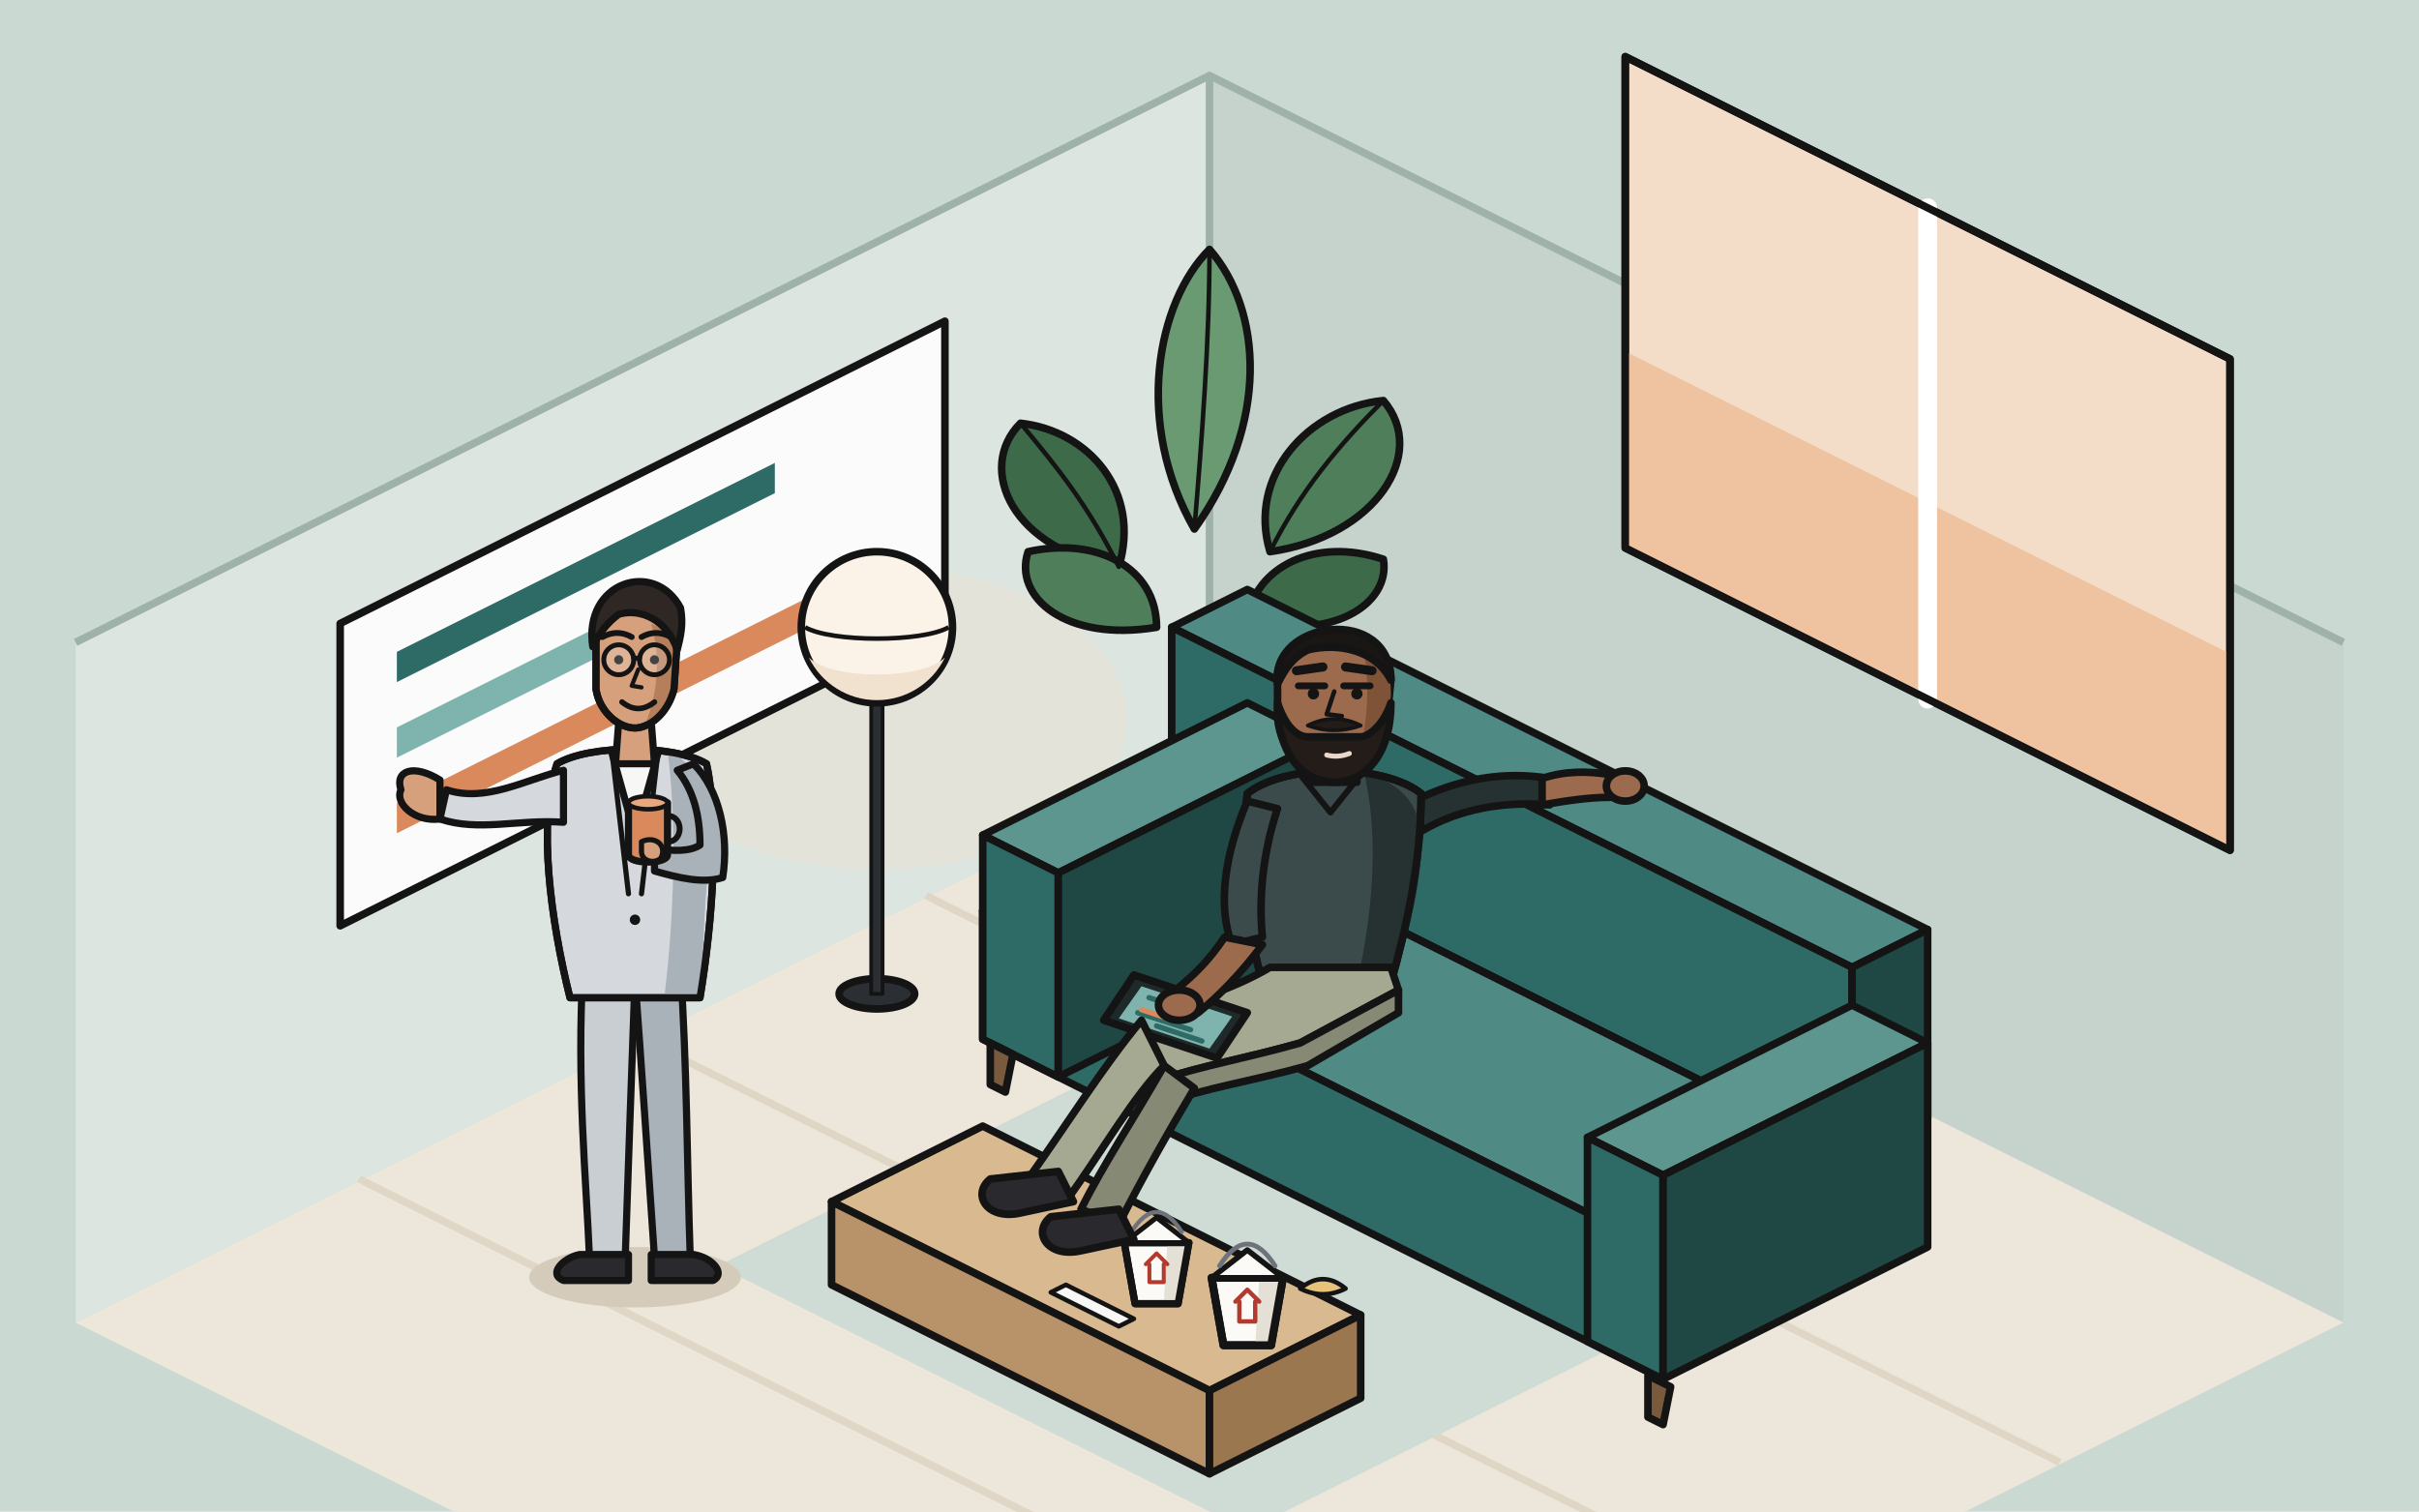
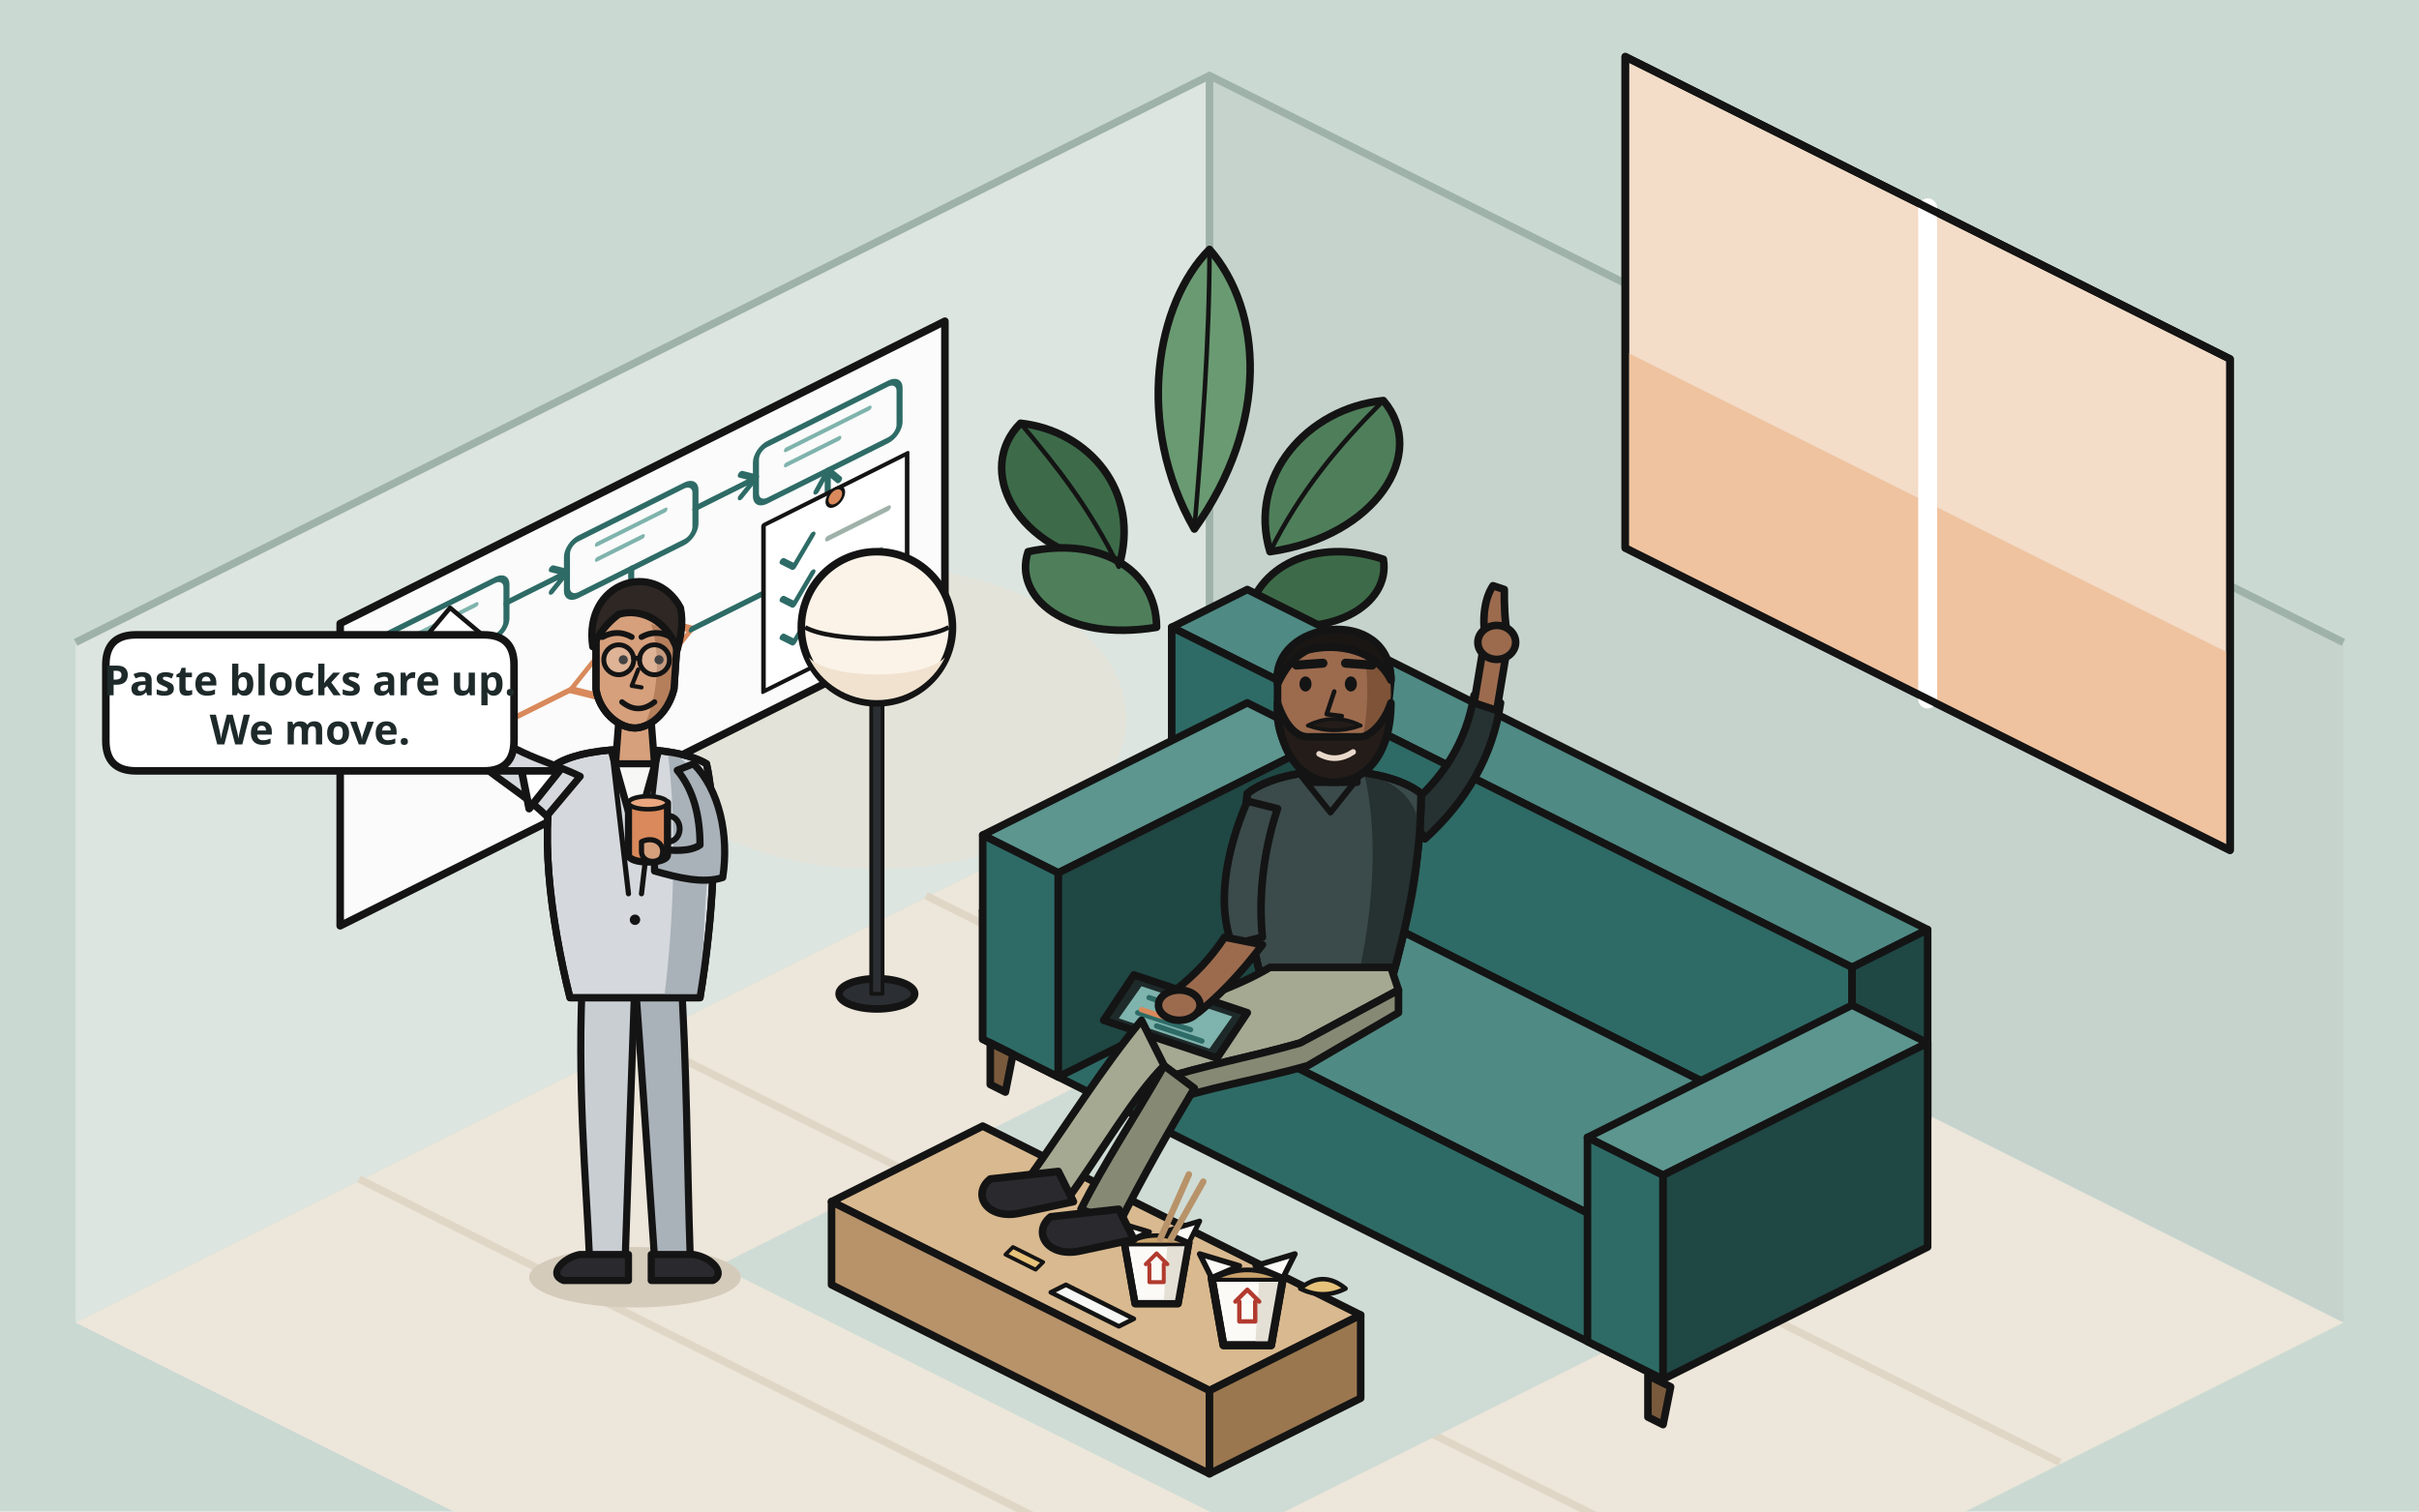
- <svg xmlns="http://www.w3.org/2000/svg" viewBox="0 0 640 400" width="640" height="400" role="img" aria-label="James stands easy by the run board with a coffee; John is on the sofa reading a diff. Dinner waits on the coffee table in takeout boxes.">
+ <svg xmlns="http://www.w3.org/2000/svg" viewBox="0 0 640 400" width="640" height="400" role="img" aria-label="Done: James pins the paste blocks to the board (&quot;Paste blocks are up. We move.&quot;) and John points to it.">
  <rect width="640" height="400" fill="#CBD9D3" />
  <polygon points="20,350 320,200 320,20 20,170" fill="#DCE5E0" />
  <polygon points="320,200 620,350 620,170 320,20" fill="#C6D3CD" />
  <polygon points="320,200 620,350 320,500 20,350" fill="#EDE6DA" />
  <g stroke="#E0D6C6" stroke-width="2">
    <line x1="95" y1="312" x2="395" y2="462" />
    <line x1="170" y1="275" x2="470" y2="425" />
    <line x1="245" y1="237" x2="545" y2="387" />
  </g>
  <polyline points="20,170 320,20 620,170" fill="none" stroke="#9FB2AA" stroke-width="2" />
  <line x1="320" y1="20" x2="320" y2="200" stroke="#9FB2AA" stroke-width="2" />
  <ellipse cx="232" cy="190" rx="66" ry="40" fill="#F3DCC8" fill-opacity="0.3" />
  <g stroke="#141414" stroke-width="2" stroke-linejoin="round" stroke-linecap="round">
    <polygon points="430,145 590,225 590,95 430,15" fill="#F3DCC8" />
    <polygon points="430,145 590,225 590,173 430,93" fill="#EFC3A0" stroke="none" />
    <line x1="510" y1="55" x2="510" y2="185" stroke="#FFFFFF" stroke-width="5" />
    <polygon points="430,145 590,225 590,95 430,15" fill="none" />
    <polygon points="90,245 250,165 250,85 90,165" fill="#FAFBFA" />
    <g transform="matrix(1 -0.5 0 1 90 165)" stroke-width="1.6">
-       <rect x="15" y="15" width="100" height="8" fill="#2E6B66" stroke="none" />
-       <rect x="15" y="35" width="70" height="8" fill="#7FB3AD" stroke="none" />
-       <rect x="15" y="55" width="125" height="8" fill="#D9895B" stroke="none" />
+       <rect x="10" y="9" width="34" height="15" rx="3" fill="none" stroke="#2E6B66" />
+       <path d="M44,16.5 L60,16.5 M56,13.5 L60,16.5 L56,19.5" fill="none" stroke="#2E6B66" />
+       <rect x="60" y="9" width="34" height="15" rx="3" fill="none" stroke="#2E6B66" />
+       <path d="M94,16.5 L110,16.5 M106,13.5 L110,16.5 L106,19.5" fill="none" stroke="#2E6B66" />
+       <rect x="110" y="9" width="38" height="15" rx="3" fill="none" stroke="#2E6B66" />
+       <path d="M77,24 L77,36 M74,32 L77,36 L80,32" fill="none" stroke="#2E6B66" />
+       <path d="M77,36 L93,48 L77,60 L61,48 Z" fill="none" stroke="#D9895B" />
+       <path d="M61,48 L28,48 L28,24 M25,28 L28,24 L31,28" fill="none" stroke="#D9895B" />
+       <path d="M93,48 L129,48 L129,24 M126,28 L129,24 L132,28" fill="none" stroke="#2E6B66" />
+       <path d="M18,13 L36,13 M18,17 L30,17 M68,13 L86,13 M68,17 L80,17 M118,13 L140,13 M118,17 L132,17" fill="none" stroke="#7FB3AD" stroke-width="1.2" />
+       <rect x="112" y="30" width="38" height="44" fill="#FFFFFF" stroke="#141414" stroke-width="1.2" />
+       <circle cx="131" cy="32" r="2.2" fill="#D9895B" stroke="#141414" stroke-width="0.8" />
+       <path d="M117,42 L120,45 L125,39 M117,52 L120,55 L125,49 M117,62 L120,65 L125,59" fill="none" stroke="#2E6B66" stroke-width="1.5" />
+       <path d="M129,42 L145,42 M129,52 L143,52 M129,62 L145,62" fill="none" stroke="#9FB2AA" stroke-width="1.4" />
    </g>
    <g>
      <path d="M296,150 C268,146 258,124 270,112 C288,114 302,130 296,150 Z" fill="#3D6B49" />
      <path d="M336,146 C364,142 378,120 366,106 C346,108 330,126 336,146 Z" fill="#4F7F5A" />
      <path d="M316,140 C300,112 306,80 320,66 C334,82 336,112 316,140 Z" fill="#6A9A72" />
      <path d="M306,166 C282,170 268,158 272,146 C290,142 306,150 306,166 Z" fill="#4F7F5A" />
      <path d="M330,164 C352,170 368,160 366,148 C348,142 332,150 330,164 Z" fill="#3D6B49" />
      <path d="M296,150 C288,134 280,124 270,112 M336,146 C344,130 354,118 366,106 M316,140 C318,116 320,90 320,66" fill="none" stroke-width="1.2" />
    </g>
    <polygon points="300,280 440,350 330,405 190,335" fill="#CFDCD5" stroke="none" />
    <polygon points="330,156 510,246 490,256 310,166" fill="#4F8A84" />
    <polygon points="310,166 490,256 490,306 310,216" fill="#2E6B66" />
    <polygon points="490,256 510,246 510,296 490,306" fill="#1F4744" />
    <polygon points="310,216 490,306 440,331 260,241" fill="#4F8A84" />
    <polygon points="260,241 440,331 440,365 260,275" fill="#2E6B66" />
    <polygon points="330,186 350,196 280,231 260,221" fill="#5C968F" />
    <polygon points="260,221 280,231 280,285 260,275" fill="#2E6B66" />
    <polygon points="280,231 350,196 350,250 280,285" fill="#1F4744" />
    <polygon points="490,266 510,276 440,311 420,301" fill="#5C968F" />
    <polygon points="420,301 440,311 440,365 420,355" fill="#2E6B66" />
    <polygon points="440,311 510,276 510,330 440,365" fill="#1F4744" />
    <polygon points="262,276 268,279 266,289 262,287" fill="#7A5A3C" />
    <polygon points="436,364 442,367 440,377 436,375" fill="#7A5A3C" />
  </g>
  <g class="john" stroke="#141414" stroke-width="2" stroke-linejoin="round" stroke-linecap="round">
-     <path d="M374,212 C386,206 398,204 410,206 L410,213 C398,212 386,214 376,220 Z" fill="#263131" />
-     <path d="M408,206 C414,204 420,204 426,205 L426,211 C420,211 414,212 408,213 Z" fill="#9C6B4E" />
-     <ellipse cx="430" cy="208" rx="5" ry="4" fill="#9C6B4E" />
+     <g class="nod">
+       <path d="M372,214 C382,206 388,196 390,184 L397,186 C395,200 388,212 377,222 Z" fill="#263131" />
+       <path d="M390,186 C391,180 392,174 393,168 L399,170 C398,176 397,182 396,188 Z" fill="#9C6B4E" />
+       <path d="M393,169 C392,163 393,158 395,155 L398,156 C398,160 398,164 399,169 Z" fill="#9C6B4E" />
+       <ellipse cx="396" cy="170" rx="5" ry="4.5" fill="#9C6B4E" />
+     </g>
    <path d="M330,210 C328,228 330,246 334,260 L368,260 C372,246 376,228 376,210 C366,202 340,202 330,210 Z" fill="#3B4A4A" />
    <path d="M361,205 C372,207 377,215 376,226 C375,240 371,252 368,260 L359,260 C363,243 365,222 361,205 Z" fill="#263131" stroke="none" />
    <path d="M330,210 C328,228 330,246 334,260 L368,260 C372,246 376,228 376,210 C366,202 340,202 330,210 Z" fill="none" />
    <path d="M344,205 L352,215 L360,205" fill="none" stroke-width="1.6" />
    <path d="M347,197 L358,197 L359,207 L346,207 Z" fill="#9C6B4E" />
    <path d="M338,180 C337,165 368,163 368,180 L367,190 C366,200 360,205 353,205 C346,205 339,200 338,190 Z" fill="#9C6B4E" />
    <path d="M360,168 C367,171 368,178 368,184 L367,192 C365,199 362,202 358,204 C362,194 363,180 360,168 Z" fill="#7E5338" stroke="none" />
    <path d="M338,186 C338,200 345,207 353,207 C361,207 368,200 368,186 C366,192 362,195 360,195 L346,195 C343,195 340,192 338,186 Z" fill="#231C18" />
    <path d="M346,192 Q353,188.5 360,192 Q353,194.5 346,192 Z" fill="#231C18" stroke-width="1" />
    <path d="M338,181 C336,164 368,160 368,180 C364,172 354,170 346,172 C342,174 340,177 338,181 Z" fill="#1A1614" />
    <path d="M353,183 L351,189 L355,189.5" fill="none" stroke-width="1.2" />
-     <path d="M343,177.5 L350,176.5 M356,176.5 L363,177.5" fill="none" stroke-width="2.4" />
-     <path d="M343.5,181.5 L350.5,181.5 M355.5,181.5 L362.5,181.5" fill="none" stroke-width="1.8" />
-     <circle cx="347.5" cy="183.6" r="1.5" fill="#141414" stroke="none" />
-     <circle cx="359" cy="183.6" r="1.5" fill="#141414" stroke="none" />
-     <path d="M351,199.8 Q354,200.6 357,199.4" fill="none" stroke="#E9D9CB" stroke-width="1.3" />
+     <path d="M343,176 L350,175.5 M356,175.5 L363,176" fill="none" stroke-width="2.4" />
+     <ellipse cx="345.4" cy="181" rx="1.6" ry="2" fill="#141414" stroke="none" />
+     <ellipse cx="357.4" cy="181" rx="1.6" ry="2" fill="#141414" stroke="none" />
+     <path d="M349,199.5 Q353.5,202 358,199" fill="none" stroke="#E9D9CB" stroke-width="1.5" />
    <path d="M336,256 C326,262 312,266 302,270 L306,286 C318,282 330,280 344,276 L370,262 L368,256 Z" fill="#A5A992" />
    <path d="M306,286 C318,282 330,280 344,276 L370,262 L370,268 L346,282 C332,286 318,288 308,292 Z" fill="#868A74" />
    <path d="M300,258 L330,268 L322,280 L292,270 Z" fill="#1E2A2A" />
    <path d="M302,261 L326,269 L320,277.5 L296,269.5 Z" fill="#7FB3AD" stroke="none" />
    <path d="M304,264 L313,267 M301,268 L315,272.5 M306,271.5 L318,275.5" fill="none" stroke-width="1.4" stroke="#2E6B66" />
    <path d="M302,267.2 L309,269.5" fill="none" stroke-width="1.4" stroke="#D9895B" />
    <path d="M330,212 C324,226 322,240 326,250 L334,248 C333,238 334,226 338,214 Z" fill="#3B4A4A" />
    <path d="M324,248 C320,254 316,258 311,262 L317,268 C322,264 328,258 334,250 Z" fill="#9C6B4E" />
    <ellipse cx="312" cy="266" rx="5.5" ry="4" fill="#9C6B4E" />
  </g>
  <g stroke="#141414" stroke-width="2" stroke-linejoin="round" stroke-linecap="round">
    <polygon points="260,298 360,348 320,368 220,318" fill="#D9B98F" />
    <polygon points="220,318 320,368 320,390 220,340" fill="#B8936A" />
    <polygon points="320,368 360,348 360,370 320,390" fill="#9A774F" />
    <g class="dinner">
      <g transform="translate(306 345) scale(0.95)">
        <path d="M-9,-17 L9,-17 L6,0 L-6,0 Z" fill="#FBFAF6" />
        <path d="M3,-17 L9,-17 L6,0 L2,0 Z" fill="#E4E0D6" stroke="none" />
        <path d="M-9,-17 L9,-17 L6,0 L-6,0 Z" fill="none" />
-         <path d="M-9,-17 L0,-24 L9,-17 Z" fill="#FBFAF6" stroke-width="1.4" />
-         <path d="M-7,-20 Q0,-31 7,-20" fill="none" stroke="#6E737B" stroke-width="1.2" />
+         <path d="M-9,-17 L-12,-23 L-2,-20 Z M9,-17 L12,-23 L2,-20 Z" fill="#FBFAF6" stroke-width="1.4" />
+         <path d="M-8,-17 Q0,-21 8,-17" fill="#C9A26B" stroke-width="1.2" />
        <path d="M-3,-11 L0,-14 L3,-11 M-2,-11 L-2,-6 L2,-6 L2,-11" fill="none" stroke="#B23A2E" stroke-width="1.1" />
+         <path d="M1,-18 L9,-36 M4,-18 L13,-34" fill="none" stroke="#B8936A" stroke-width="1.8" />
      </g>
      <g transform="translate(330 356) scale(1.05)">
        <path d="M-9,-17 L9,-17 L6,0 L-6,0 Z" fill="#FBFAF6" />
        <path d="M3,-17 L9,-17 L6,0 L2,0 Z" fill="#E4E0D6" stroke="none" />
        <path d="M-9,-17 L9,-17 L6,0 L-6,0 Z" fill="none" />
-         <path d="M-9,-17 L0,-24 L9,-17 Z" fill="#FBFAF6" stroke-width="1.4" />
-         <path d="M-7,-20 Q0,-31 7,-20" fill="none" stroke="#6E737B" stroke-width="1.2" />
+         <path d="M-9,-17 L-12,-23 L-2,-20 Z M9,-17 L12,-23 L2,-20 Z" fill="#FBFAF6" stroke-width="1.4" />
+         <path d="M-8,-17 Q0,-21 8,-17" fill="#C9A26B" stroke-width="1.2" />
        <path d="M-3,-11 L0,-14 L3,-11 M-2,-11 L-2,-6 L2,-6 L2,-11" fill="none" stroke="#B23A2E" stroke-width="1.1" />
      </g>
      <path d="M282,340 L300,349 L296,351 L278,342 Z" fill="#F7F7F5" stroke-width="1.2" />
      <path d="M344,341 Q350,336 356,341 Q350,344 344,341 Z" fill="#E6C27A" stroke-width="1.2" />
+       <path d="M268,330 L276,334 L274,336 L266,332 Z" fill="#E6C27A" stroke-width="1" />
    </g>
  </g>
  <g stroke="#141414" stroke-width="2" stroke-linejoin="round" stroke-linecap="round">
    <path d="M302,270 C292,282 282,298 272,312 L282,318 C292,304 300,290 308,282 Z" fill="#A5A992" />
    <path d="M308,282 C300,296 292,308 286,320 L296,324 C302,312 310,298 316,288 Z" fill="#868A74" />
    <path d="M262,312 C257,316 261,323 270,321 L284,318 L280,310 Z" fill="#2A2A2E" />
    <path d="M278,322 C273,326 277,333 286,331 L300,328 L296,320 Z" fill="#2A2A2E" />
  </g>
  <g stroke="#141414" stroke-width="2" stroke-linejoin="round">
    <ellipse cx="232" cy="263" rx="10" ry="4" fill="#2B2F33" />
    <rect x="230.5" y="184" width="3" height="79" fill="#2B2F33" stroke-width="1" />
    <circle cx="232" cy="166" r="20" fill="#FBF3E8" />
    <path d="M214,174 A20,20 0 0 0 250,174 C244,180 220,180 214,174 Z" fill="#F1E2CF" stroke="none" />
    <path d="M213,166 C220,170 244,170 251,166" fill="none" stroke-width="1.2" />
  </g>
  <ellipse cx="168" cy="338" rx="28" ry="8" fill="#D5CBBB" />
  <g class="james" transform="translate(168 338) scale(0.86)" stroke="#141414" stroke-width="2.2" stroke-linejoin="round" stroke-linecap="round">
    <path d="M-16,-95 C-18,-60 -15,-30 -14,-6 L-3,-6 C-2,-35 -1,-65 0,-92 Z" fill="#C9CED3" />
    <path d="M0,-92 C2,-65 4,-35 6,-6 L17,-6 C16,-35 16,-65 14,-95 Z" fill="#A9B1B9" />
    <path d="M-17,-7 C-22,-6 -27,-1 -22,1 L-2,1 L-2,-7 Z" fill="#2A2A2E" />
    <path d="M5,-7 L5,1 L24,1 C28,-1 24,-6 18,-7 Z" fill="#2A2A2E" />
    <path d="M-24,-158 C-30,-140 -26,-110 -20,-86 L20,-86 C24,-110 26,-140 22,-158 C12,-164 -14,-164 -24,-158 Z" fill="#D5D9DD" />
    <path d="M10,-162 C21,-158 26,-140 22,-120 C21,-108 21,-96 20,-86 L9,-86 C12,-110 13,-140 10,-162 Z" fill="#A9B1B9" stroke="none" />
    <path d="M-24,-158 C-30,-140 -26,-110 -20,-86 L20,-86 C24,-110 26,-140 22,-158 C12,-164 -14,-164 -24,-158 Z" fill="none" />
    <path d="M-7,-161 L0,-136 L7,-161 Z" fill="#F7F7F5" />
    <path d="M-7,-161 L-2,-118 M7,-161 L2,-118" fill="none" stroke-width="1.6" />
    <circle cx="0" cy="-110" r="1.6" fill="#141414" stroke="none" />
-     <g transform="rotate(0 -22 -148)">
+     <g transform="rotate(40 -22 -148)">
      <g>
        <path d="M-22,-156 C-34,-153 -46,-146 -58,-150 L-60,-141 C-48,-137 -36,-141 -22,-140 Z" fill="#D5D9DD" />
        <path d="M-60,-153 C-68,-158 -74,-156 -72,-150 C-74,-146 -68,-140 -60,-141 Z" fill="#D6A07C" />
+         <path d="M-86,-170 L-66,-170 L-66,-146 L-86,-146 Z" fill="#FFFFFF" stroke-width="1.4" />
      </g>
    </g>
    <path d="M18,-158 C26,-150 29,-136 27,-123 C21,-121 13,-123 6,-125 L6,-132 C12,-131 17,-131 20,-133 C20,-142 18,-150 13,-156 Z" fill="#A9B1B9" />
    <path d="M-2,-146 L10,-146 L10,-130 C10,-127 -2,-127 -2,-130 Z" fill="#D9895B" />
    <path d="M10,-142 C15,-142 15,-134 10,-134" fill="none" stroke-width="1.8" />
    <ellipse cx="4" cy="-146" rx="6" ry="2" fill="#E8A77E" stroke-width="1.4" />
    <path d="M2,-134 C6,-136 10,-133 8,-129 C6,-127 2,-128 2,-131 Z" fill="#D6A07C" stroke-width="1.6" />
    <path d="M-5,-171 L5,-171 L6,-158 L-6,-158 Z" fill="#D6A07C" />
    <path d="M-12,-196 C-13,-211 12,-213 13,-196 L12,-181 C10,-173 4,-169 0,-169 C-5,-169 -11,-174 -12,-181 Z" fill="#D6A07C" />
    <path d="M5,-201 C12,-199 13,-191 12,-181 C10,-174 6,-171 3,-170 C7,-179 8,-191 5,-201 Z" fill="#B57F5C" stroke="none" />
    <path d="M-12,-196 C-13,-211 12,-213 13,-196 L12,-181 C10,-173 4,-169 0,-169 C-5,-169 -11,-174 -12,-181 Z" fill="none" />
    <path d="M-13,-194 C-16,-214 6,-221 14,-206 C15,-201 14,-197 13,-193 C10,-202 2,-206 -5,-204 C-9,-201 -11,-198 -13,-194 Z" fill="#2E2724" />
    <path d="M-10,-197 Q-5.5,-199.5 -1,-197 M2,-197 Q6.5,-199.5 11,-197" fill="none" stroke-width="1.8" />
-     <circle cx="-5" cy="-190" r="1.4" fill="#141414" stroke="none" />
-     <circle cx="6" cy="-190" r="1.4" fill="#141414" stroke="none" />
+     <circle cx="-3.6" cy="-190" r="1.4" fill="#141414" stroke="none" />
+     <circle cx="7.4" cy="-190" r="1.4" fill="#141414" stroke="none" />
    <circle cx="-5" cy="-190" r="4.6" fill="#FFFFFF" fill-opacity="0.2" stroke-width="1.5" />
    <circle cx="6" cy="-190" r="4.6" fill="#FFFFFF" fill-opacity="0.2" stroke-width="1.5" />
    <path d="M-0.4,-190.5 L1.4,-190.5" fill="none" stroke-width="1.5" />
    <path d="M1,-187 L-1,-182 L2,-181.5" fill="none" stroke-width="1.3" />
    <path d="M-4,-177 Q1,-173 6,-177" fill="none" stroke-width="1.7" />
  </g>
+   <g class="bubble" stroke="#141414" stroke-width="2" stroke-linejoin="round">
+     <path d="M36,168 L128,168 Q136,168 136,176 L136,196 Q136,204 128,204 L148,204 L140,214 L138,204 L36,204 Q28,204 28,196 L28,176 Q28,168 36,168 Z" fill="#FFFFFF" />
+     <text x="82.0" y="184" text-anchor="middle" font-family="Segoe UI, system-ui, sans-serif" font-size="11" font-weight="600" fill="#1E2A2A" stroke="none">Paste blocks are up.</text>
+     <text x="82.0" y="197" text-anchor="middle" font-family="Segoe UI, system-ui, sans-serif" font-size="11" font-weight="600" fill="#1E2A2A" stroke="none">We move.</text>
+   </g>
</svg>
